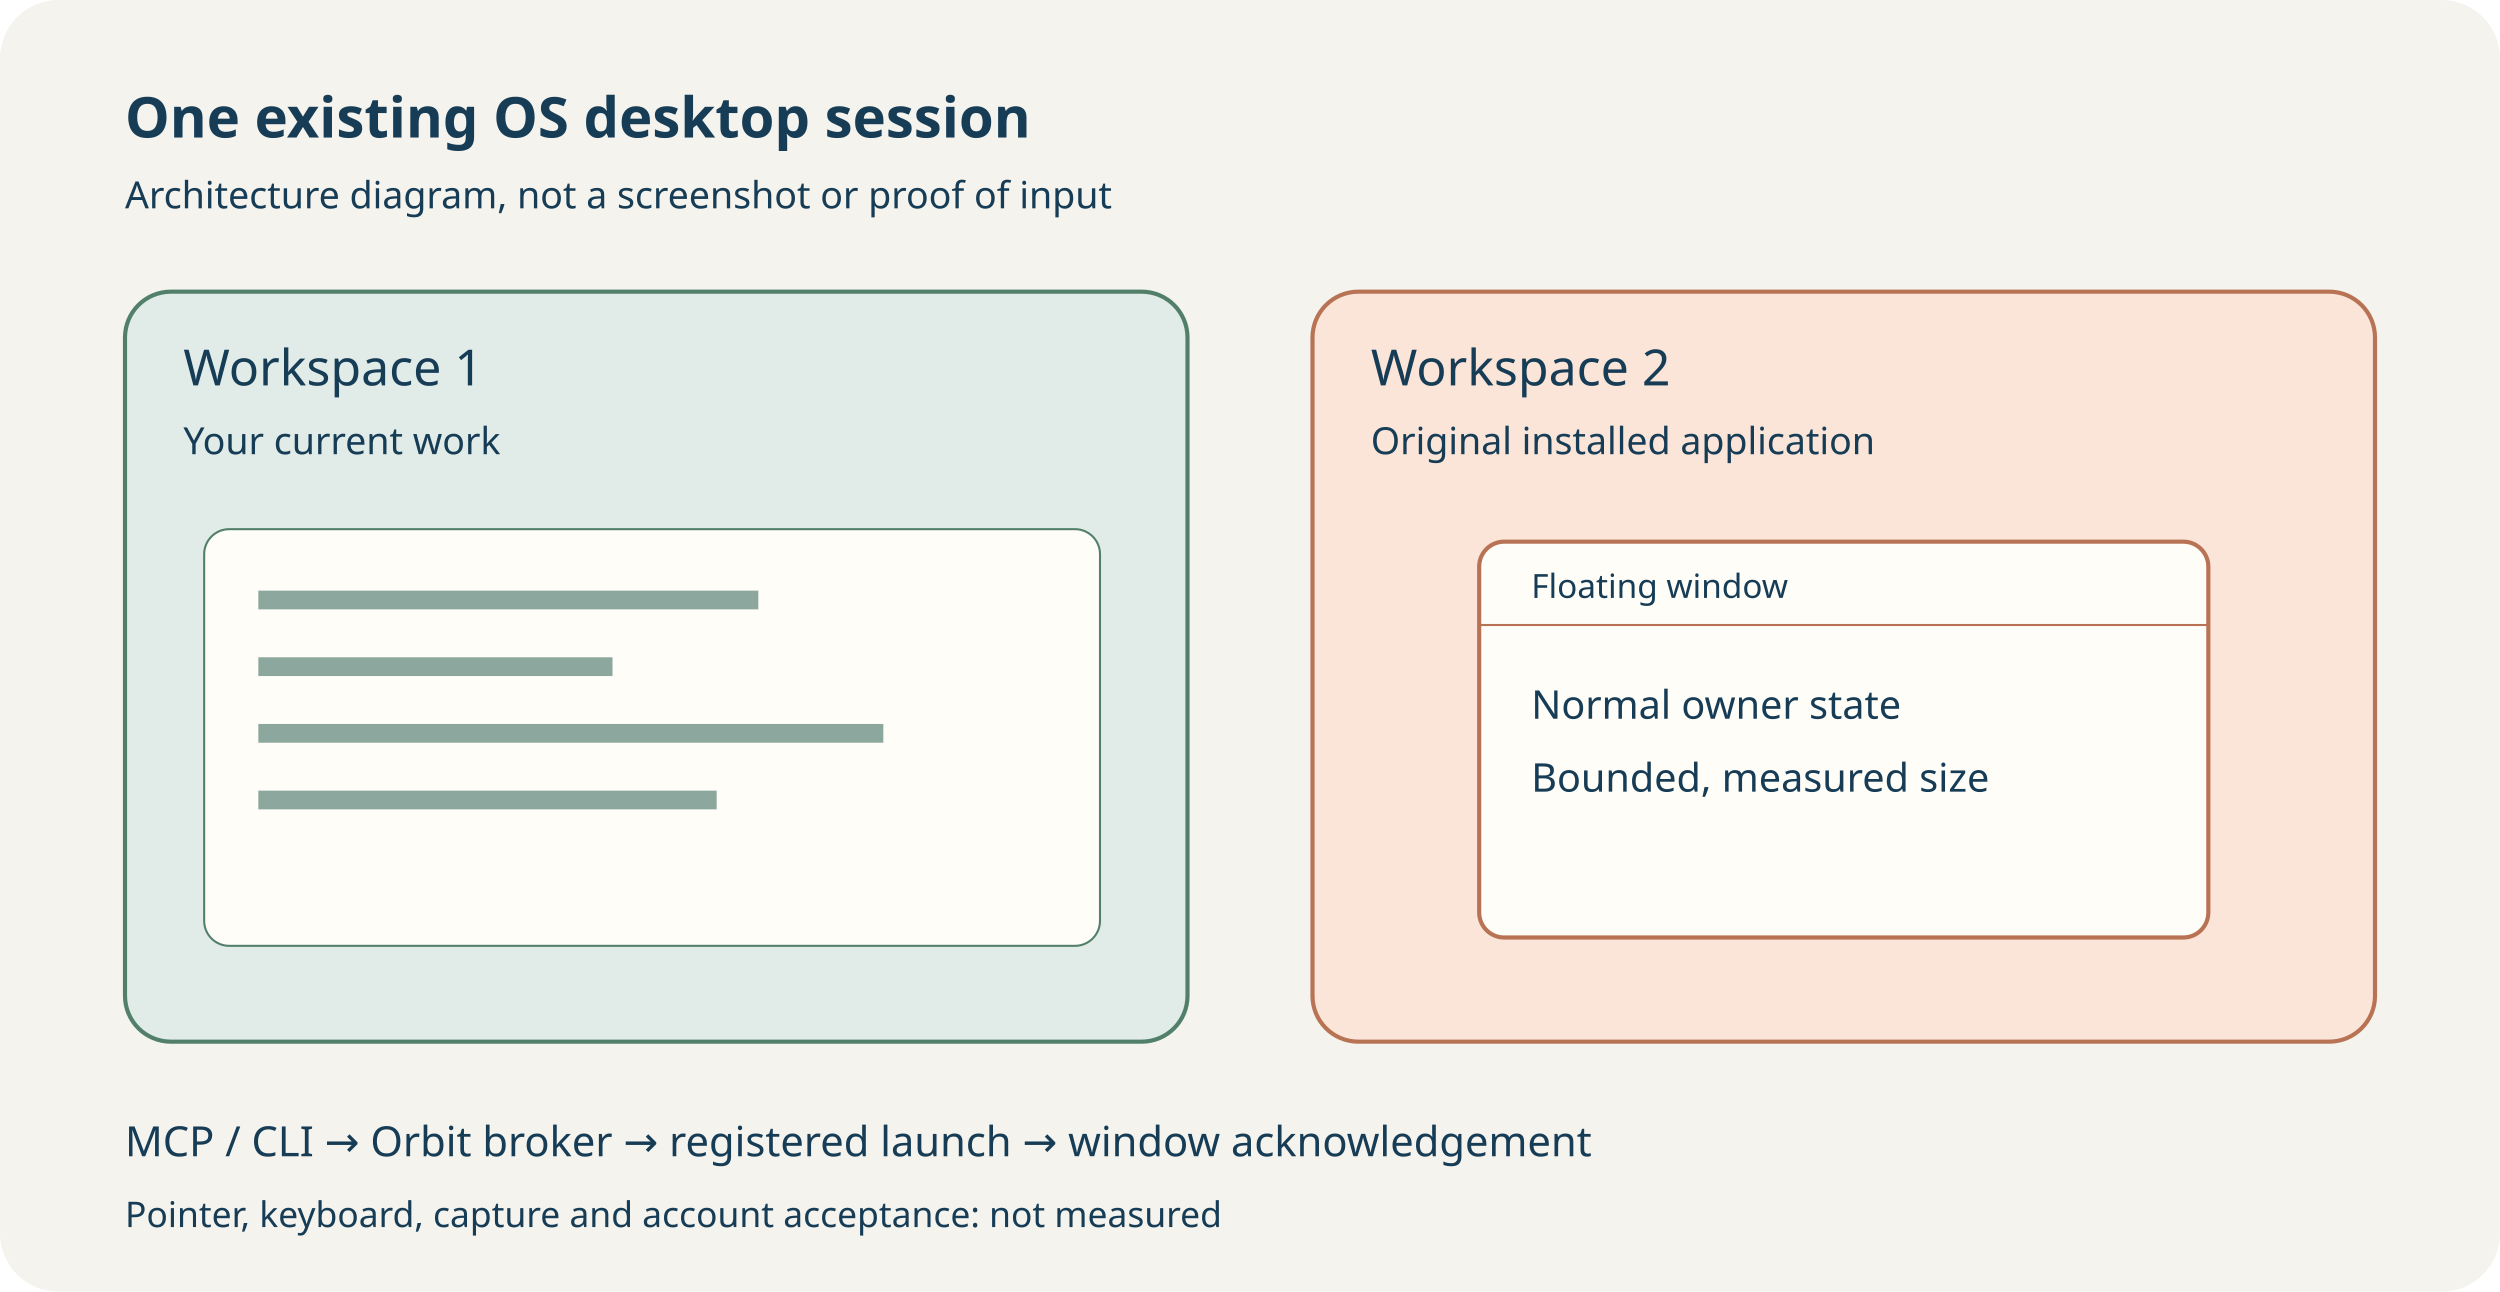
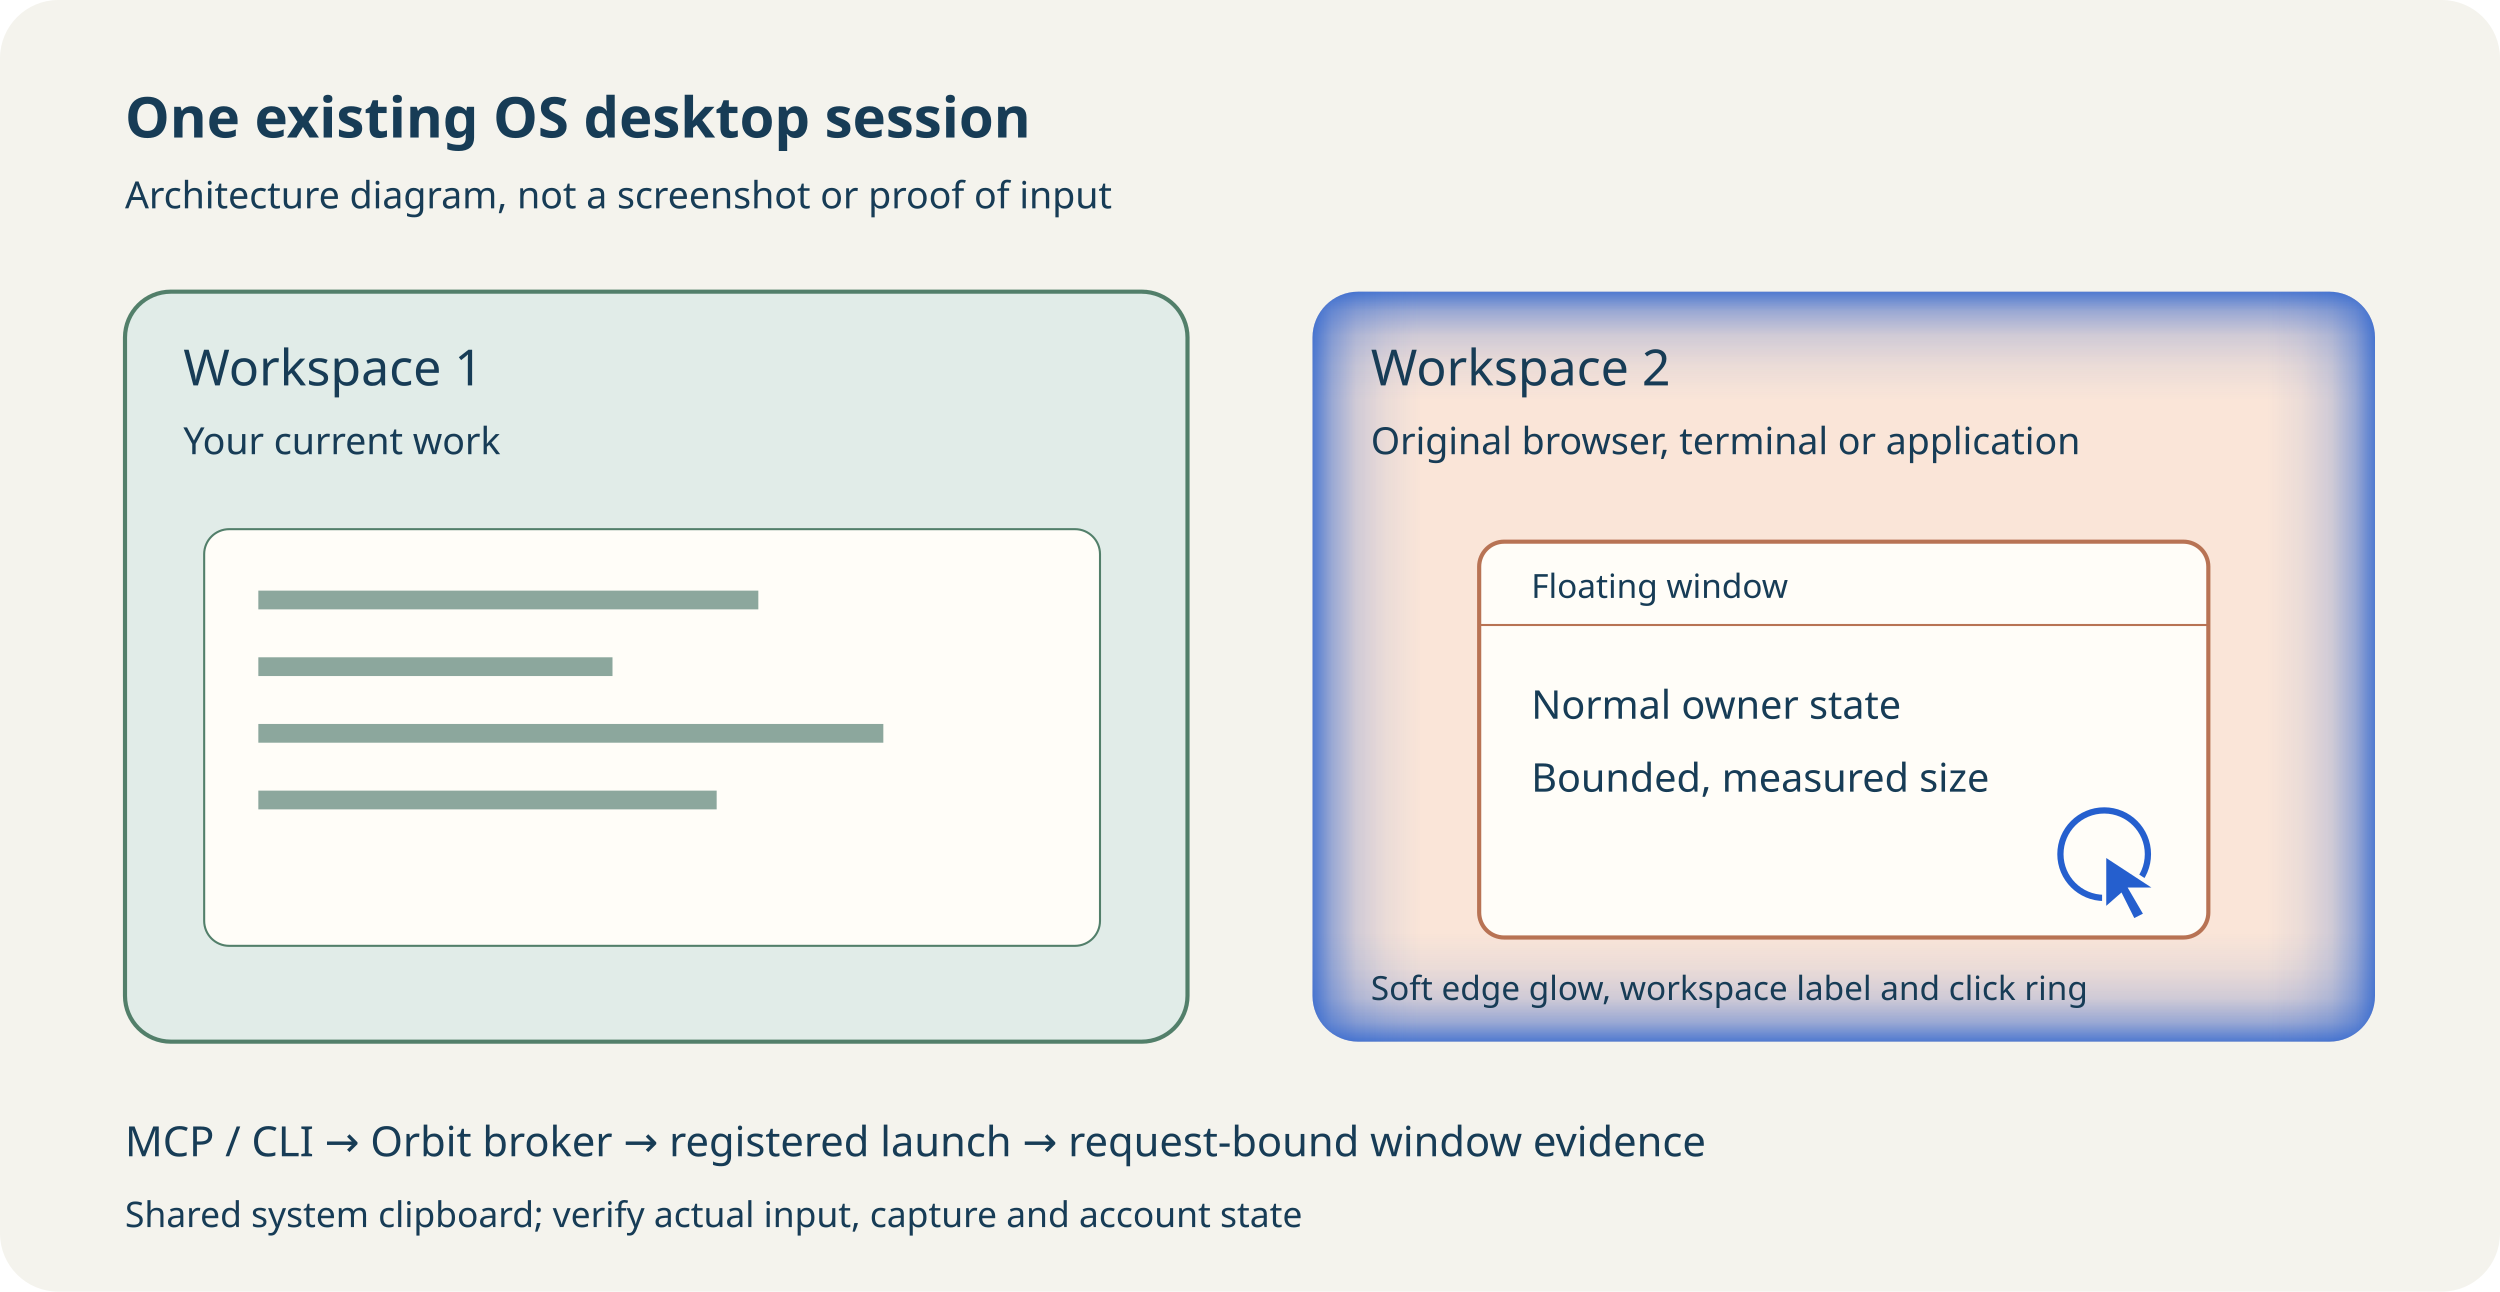
<svg xmlns="http://www.w3.org/2000/svg" width="1200" height="620" viewBox="0 0 1200 620" role="img" aria-labelledby="title desc">
+   <defs>
+     <linearGradient id="glow-top" x1="0" y1="0" x2="0" y2="1">
+       <stop offset="0" stop-color="#255fce" stop-opacity=".80" />
+       <stop offset=".18" stop-color="#255fce" stop-opacity=".45" />
+       <stop offset=".4" stop-color="#255fce" stop-opacity=".20" />
+       <stop offset=".68" stop-color="#255fce" stop-opacity=".07" />
+       <stop offset="1" stop-color="#255fce" stop-opacity="0" />
+     </linearGradient>
+     <linearGradient id="glow-bottom" href="#glow-top" x1="0" y1="1" x2="0" y2="0" />
+     <linearGradient id="glow-left" href="#glow-top" x1="0" y1="0" x2="1" y2="0" />
+     <linearGradient id="glow-right" href="#glow-top" x1="1" y1="0" x2="0" y2="0" />
+     <clipPath id="workspace-clip">
+       <rect x="630" y="140" width="510" height="360" rx="22" />
+     </clipPath>
+   </defs>
  <rect width="1200" height="620" rx="28" fill="#f4f3ed" />
  <g font-family="sans-serif" fill="#173c56">
    <text x="60" y="66" font-size="27" font-weight="700">One existing OS desktop session</text>
    <text x="60" y="100" font-size="18">Architecture diagram, not a screenshot or proof of input</text>
    <rect x="60" y="140" width="510" height="360" rx="22" fill="#e1ece8" stroke="#527f6a" stroke-width="2" />
    <text x="88" y="185" font-size="24">Workspace 1</text>
    <text x="88" y="218" font-size="18">Your current work</text>
    <rect x="98" y="254" width="430" height="200" rx="12" fill="#fffdf8" stroke="#527f6a" />
    <path d="M124 288h240m-240 32h170m-170 32h300m-300 32h220" stroke="#8ca79d" stroke-width="9" />
-     <rect x="630" y="140" width="510" height="360" rx="22" fill="#fae5d8" stroke="#b87354" stroke-width="2" />
+     <rect x="630" y="140" width="510" height="360" rx="22" fill="#fae5d8" />
+     <g clip-path="url(#workspace-clip)">
+       <rect x="630" y="140" width="510" height="52" fill="url(#glow-top)" />
+       <rect x="630" y="448" width="510" height="52" fill="url(#glow-bottom)" />
+       <rect x="630" y="140" width="52" height="360" fill="url(#glow-left)" />
+       <rect x="1088" y="140" width="52" height="360" fill="url(#glow-right)" />
+     </g>
    <text x="658" y="185" font-size="24">Workspace 2</text>
-     <text x="658" y="218" font-size="18">Original installed application</text>
+     <text x="658" y="218" font-size="18">Original browser, terminal or application</text>
    <rect x="710" y="260" width="350" height="190" rx="12" fill="#fffdf8" stroke="#b87354" stroke-width="2" />
    <path d="M710 300h350" stroke="#b87354" />
    <text x="735" y="287" font-size="16">Floating window</text>
    <text x="735" y="345" font-size="19">Normal owner state</text>
    <text x="735" y="380" font-size="19">Bounded, measured size</text>
-     <text x="60" y="555" font-size="20">MCP / CLI → Orbit broker → registered launch → window acknowledgement</text>
-     <text x="60" y="589" font-size="17">Pointer, keyboard, capture and account acceptance: not measured</text>
+     <circle cx="1010" cy="410" r="21" fill="none" stroke="#255fce" stroke-width="3" />
+     <path d="M1010 410v27l8-7 6 12 6-3-7-12h13z" fill="#255fce" stroke="#fffdf8" stroke-width="2" />
+     <text x="658" y="480" font-size="16">Soft edge glow, workspace label and click ring</text>
+     <text x="60" y="555" font-size="20">MCP / CLI → Orbit broker → registered launch → request-bound window evidence</text>
+     <text x="60" y="589" font-size="17">Shared system clipboard; verify actual input, capture and account state</text>
  </g>
</svg>
